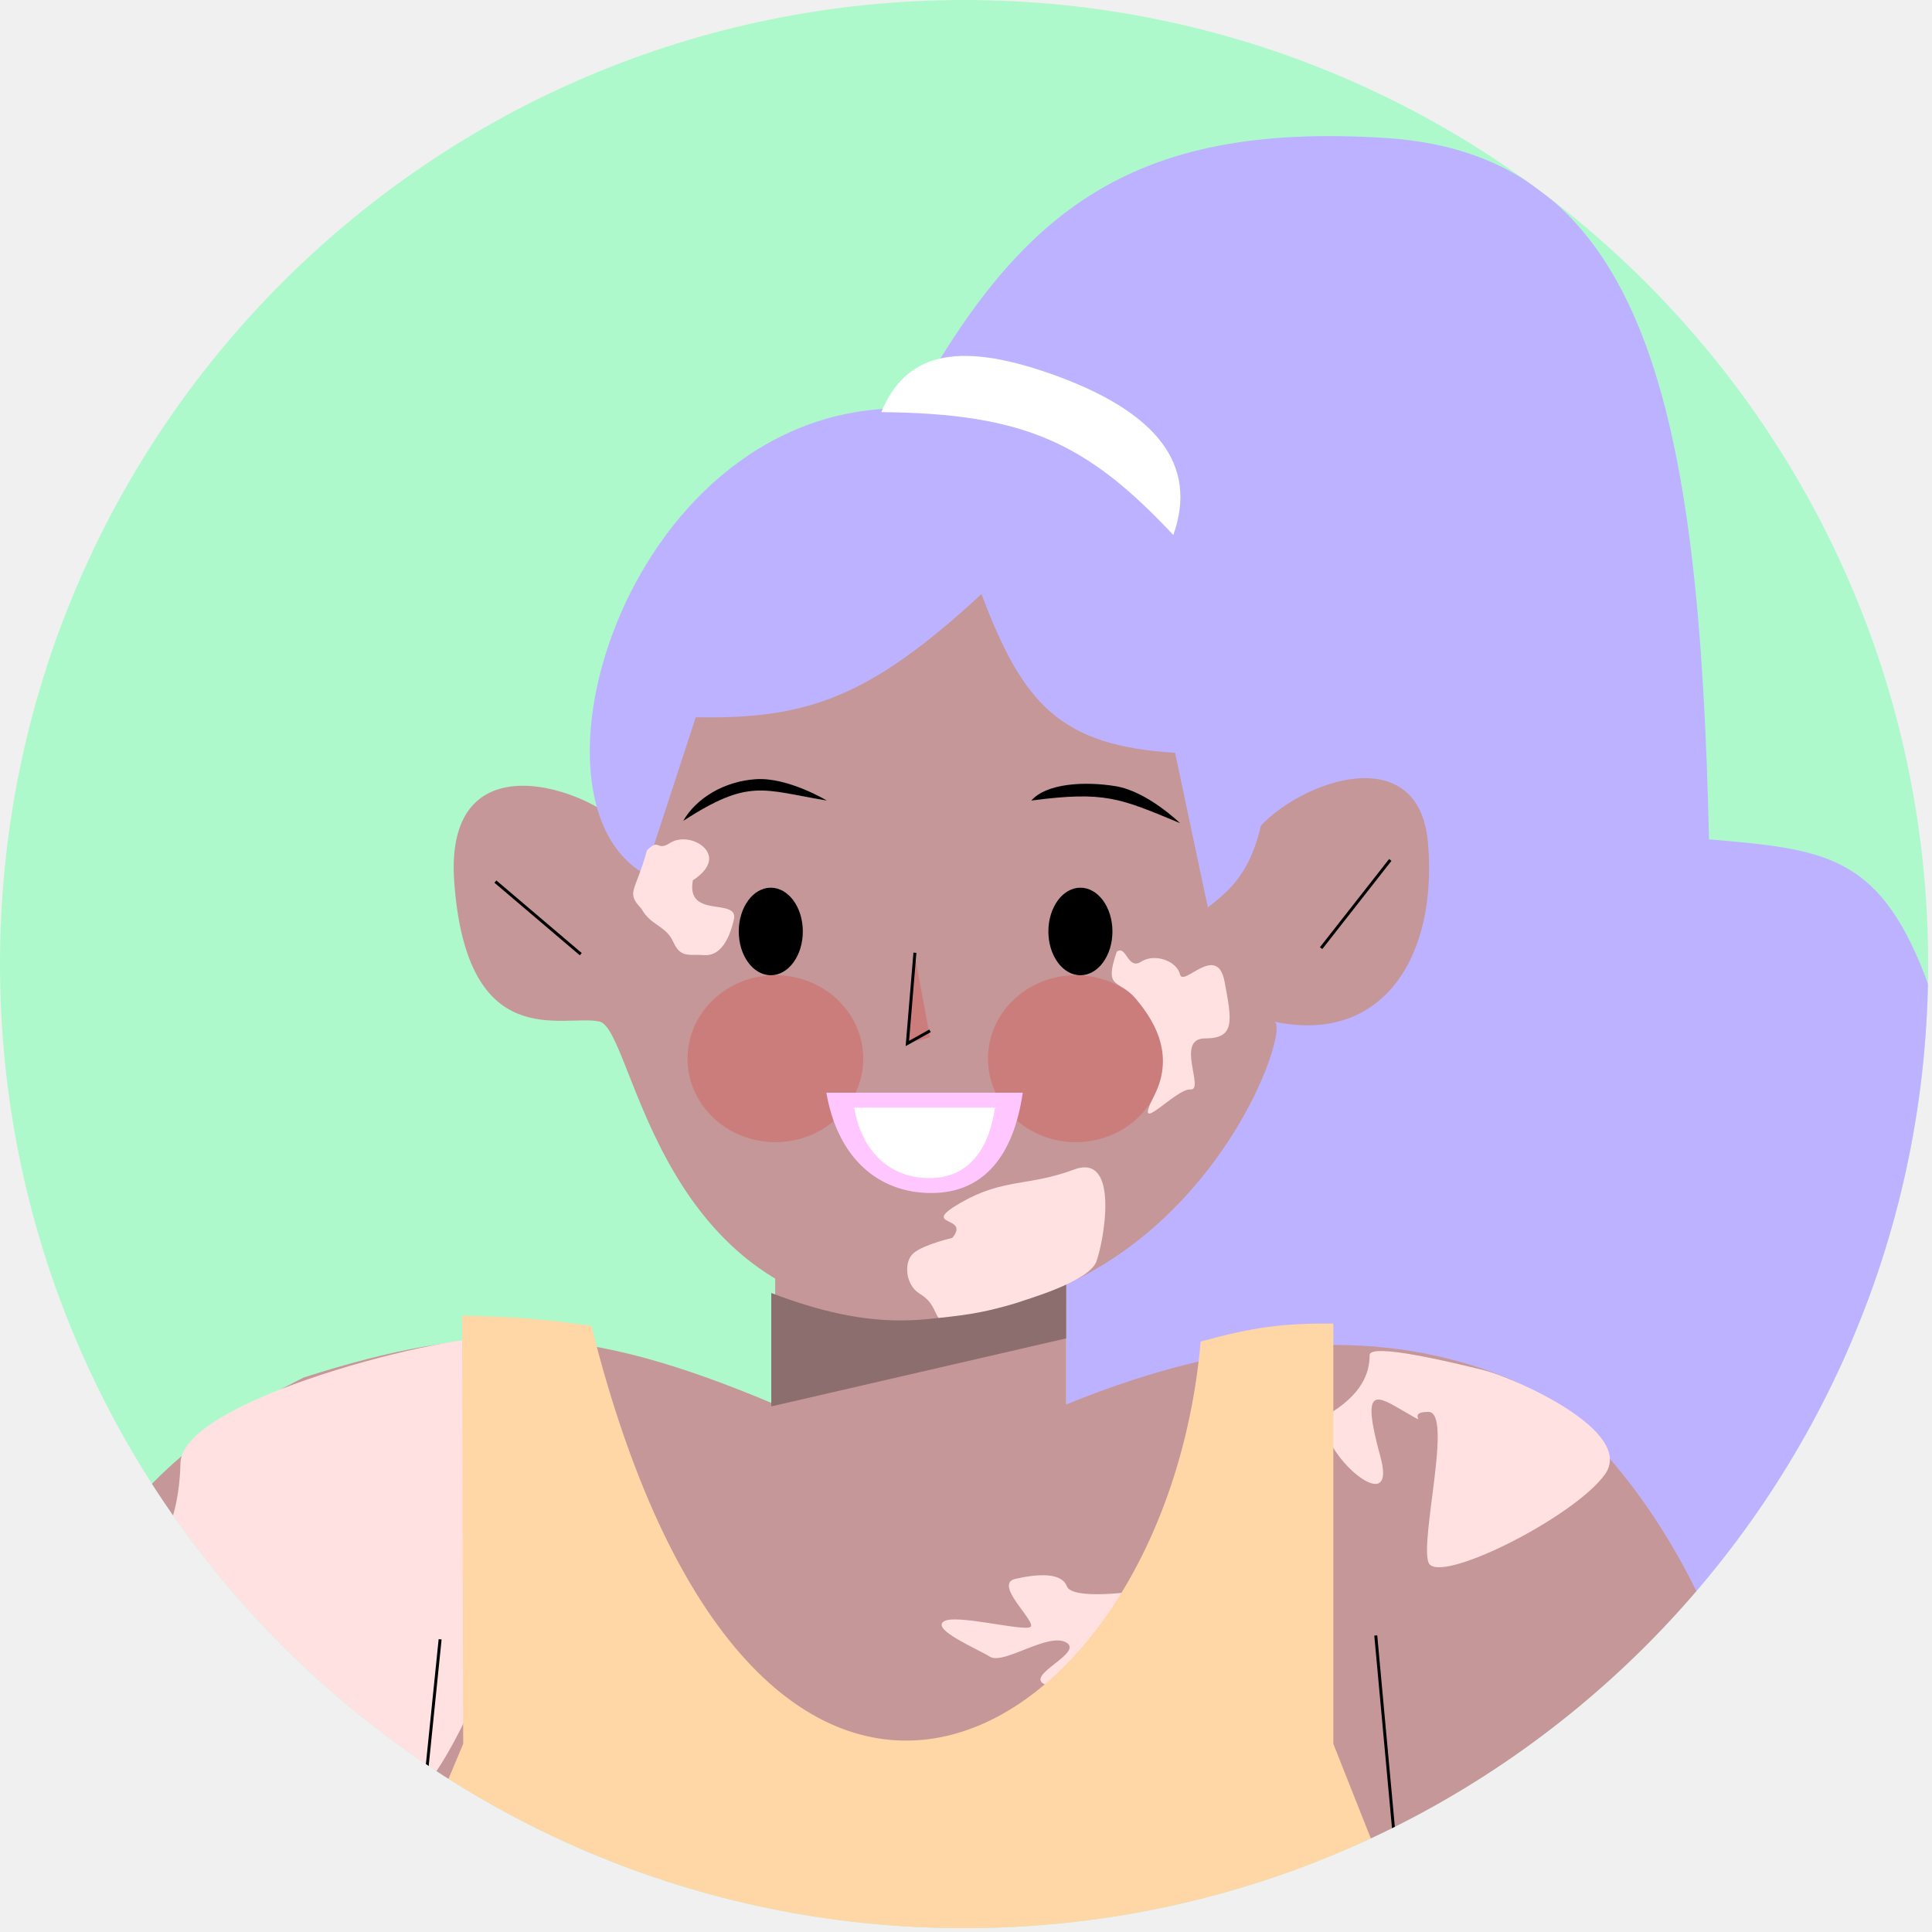
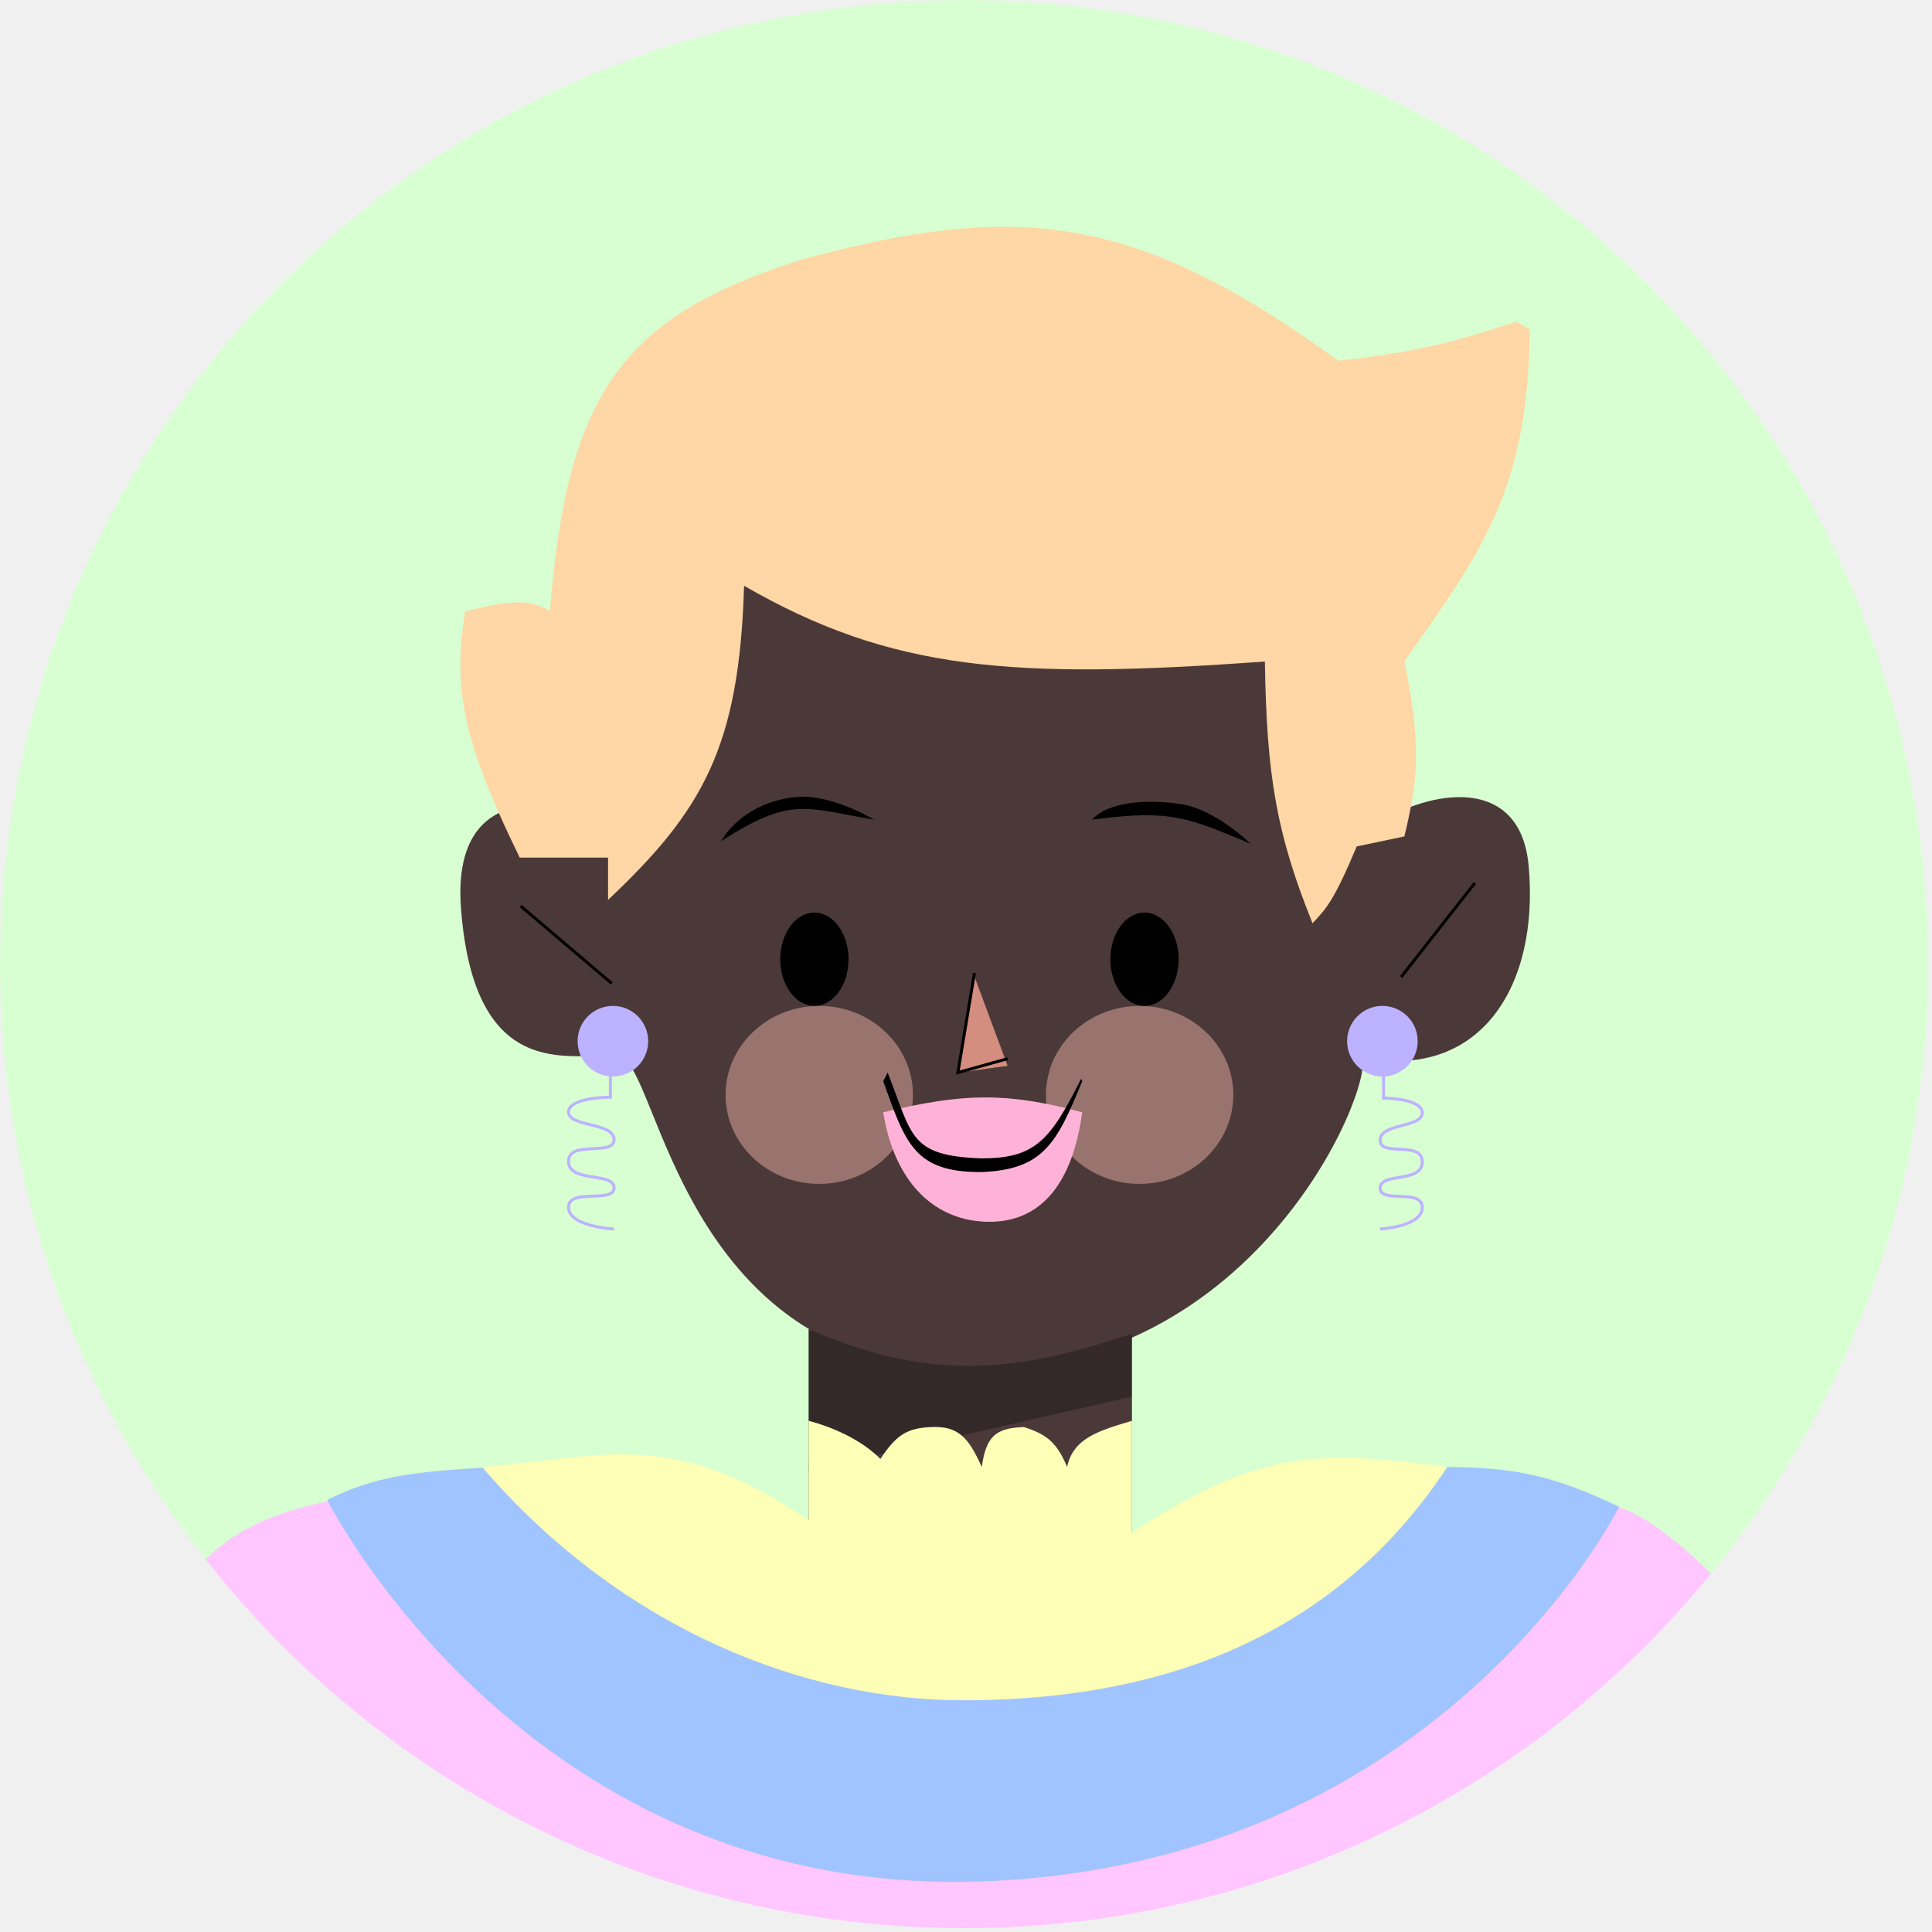
<svg xmlns="http://www.w3.org/2000/svg" width="325" height="325" viewBox="0 0 325 325" fill="none">
-   <circle cx="162.177" cy="162.177" r="162.177" fill="#82FFB4" fill-opacity="0.6" />
-   <mask id="mask0_459_3416" style="mask-type:alpha" maskUnits="userSpaceOnUse" x="0" y="0" width="325" height="325">
+   <mask id="mask0_1645_8648" style="mask-type:alpha" maskUnits="userSpaceOnUse" x="0" y="0" width="325" height="325">
    <circle cx="162.177" cy="162.177" r="162.177" fill="#D9D9D9" />
  </mask>
-   <g mask="url(#mask0_459_3416)">
-     <path d="M233.333 23.23C189.51 20.349 171.119 36.071 152.635 69.875L179.346 219.415V244.219L300.849 324.353C313.209 316.188 320.238 316.648 325.788 295.537C331.837 272.53 326.612 259.893 307.084 237.186C319.752 203.136 331.489 183.672 323.651 163.706C315.813 143.741 306.727 142.84 287.488 141.194C285.885 69.54 277.156 26.112 233.333 23.23Z" fill="#BDB2FF" />
-     <path d="M76.416 148.453C74.462 122.22 102.551 134.168 105.471 140.117C105.174 98.633 120.567 76.318 158.768 76.318C197.467 76.318 209.813 106.596 209.971 141.747C214.659 132.946 238.531 122.535 240.21 141.747C241.883 160.888 232.634 175.711 214.409 171.876C217.427 173.515 200.71 220.484 155.888 221.312C110.179 222.157 106.897 173.106 100.81 171.833C94.724 170.561 78.576 177.452 76.416 148.453Z" fill="#C59798" />
-     <path d="M130.4 236.261V213.692C147.937 220.22 158.974 222.007 179.347 213.692V225.139V236.261C209.606 223.913 233.367 223.702 253.319 231.711C273.271 239.719 299.815 280.307 297.499 324.353H-0.001C3.938 276.69 13.894 250.094 51.126 231.711C80.805 222.238 98.094 222.61 130.4 236.261Z" fill="#C59798" />
-     <ellipse cx="130.438" cy="178.094" rx="14.778" ry="14.039" fill="#CB7D7B" />
-     <ellipse cx="180.975" cy="178.094" rx="14.778" ry="14.039" fill="#CB7D7B" />
-     <path d="M129.742 236.586V217.507C149.114 224.889 159.975 222.804 179.349 215.599V225.139L129.742 236.586Z" fill="#8C6E6F" />
-     <path d="M117.039 120.661C135.409 120.957 145.872 117.728 165.107 99.931C172.06 118.478 178.386 125.457 197.669 126.635L203.182 152.636C209.118 148.171 212.684 143.731 213.691 126.635C213.691 126.635 210.763 102.917 195.429 87.106C180.096 71.294 169.955 68.686 155.459 68.835C106.955 65.069 85.487 133.833 108.425 147.014L117.039 120.661Z" fill="#BDB2FF" />
-     <path d="M177.407 63.112C160.207 56.898 152.159 59.98 148.247 69.327C172.446 69.542 182.885 74.561 197.375 89.993C201.579 78.201 194.608 69.325 177.407 63.112Z" fill="white" />
-     <ellipse cx="129.663" cy="156.69" rx="5.388" ry="7.363" fill="black" />
-     <ellipse cx="181.745" cy="156.69" rx="5.388" ry="7.363" fill="black" />
-     <path d="M156.451 174.5L153.809 160.268L152.635 175.532L156.451 174.5Z" fill="#CB7D7B" />
-     <path d="M153.907 160.268L152.635 175.532L156.451 173.402" stroke="black" stroke-width="0.5" />
-     <path d="M114.938 138.078C126.073 130.895 128.228 132.87 139.088 134.666C139.088 134.666 132.538 130.715 127.151 131.074C121.763 131.433 117.094 134.307 114.938 138.078Z" fill="black" />
-     <path d="M173.489 134.666C185.881 133.049 188.333 134.249 198.501 138.466C198.501 138.466 193.021 133.13 187.692 132.255C182.364 131.381 176.004 131.792 173.489 134.666Z" fill="black" />
-     <path d="M83.331 148.298L97.698 160.51" stroke="black" stroke-width="0.5" />
-     <path d="M233.873 144.658L222.236 159.495" stroke="black" stroke-width="0.5" />
-     <path d="M172.05 183.808H139.005C140.914 194.832 147.752 200.69 156.661 200.69C165.57 200.69 170.524 194.305 172.05 183.808Z" fill="#FFC6FF" />
-     <path d="M167.385 186.322H143.679C145.048 194.062 149.954 198.175 156.345 198.175C162.737 198.175 166.29 193.692 167.385 186.322Z" fill="white" />
-     <path d="M184.446 212.185C183.185 215.677 172.257 218.686 170.976 219.189C166.326 220.57 163.479 221.139 157.866 221.703C157.028 220.386 156.968 219.009 154.633 217.572C152.299 216.136 151.939 212.185 153.735 210.748C155.531 209.311 160.201 208.234 160.201 208.234C163.352 204.409 154.454 206.438 161.637 202.307C168.821 198.177 172.952 199.613 180.674 196.74C188.397 193.866 185.706 208.692 184.446 212.185Z" fill="#FFE1E2" />
-     <path d="M190.597 267.739C190.597 267.739 180.909 284.322 177.308 283.755C170.124 282.625 182.458 278.303 179.463 276.36C176.468 274.416 168.867 280.131 166.532 278.694C164.197 277.258 156.892 274.237 158.688 272.8C160.484 271.363 172.322 274.531 173.357 273.666C174.391 272.8 166.971 266.439 170.842 265.584C174.714 264.729 178.565 264.507 179.463 266.841C180.361 269.176 190.597 267.739 190.597 267.739Z" fill="#FFE1E2" />
-     <path d="M113.255 158.451C112.002 155.661 109.465 155.721 107.938 152.92C105.224 149.985 106.861 150.226 108.836 143.043C110.991 140.887 110.395 143.297 112.699 141.811C115.003 140.325 118.722 141.706 119.243 143.946C119.764 146.186 116.558 148.071 116.558 148.071C115.301 154.718 124.346 150.856 123.446 154.718C122.546 158.579 120.902 160.867 118.409 160.669C115.915 160.471 114.509 161.24 113.255 158.451Z" fill="#FFE1E2" />
-     <path d="M38.796 275.402C34.126 272.708 54.42 285.1 38.796 285.1C23.171 285.1 14.302 270.794 19.994 267.172C25.686 263.549 30.064 257.695 30.355 246.129C30.646 234.562 82.114 222.818 83.694 225.475C85.274 228.133 83.155 270.373 83.694 273.247C84.233 276.12 69.388 322.243 48.673 306.112C27.959 289.981 47.839 292.849 48.673 285.1C49.507 277.351 43.465 278.096 38.796 275.402Z" fill="#FFE1E2" />
-     <path d="M236.342 237.508C231.673 234.814 228.799 232.659 232.212 245.05C235.624 257.442 218.438 241.13 224.13 237.508C229.822 233.885 230.395 230.091 230.395 227.955C230.395 225.82 244.603 229.246 249.632 230.503C254.661 231.761 275.314 240.777 269.926 248.103C264.538 255.43 241.73 266.781 240.293 262.83C238.857 258.879 244.424 237.508 240.293 237.508C236.163 237.508 241.012 240.201 236.342 237.508Z" fill="#FFE1E2" />
-     <path d="M194.145 184.348C197.916 176.985 193.635 170.973 190.763 167.671C188.049 164.736 185.704 166.389 187.859 160.103C189.476 158.846 189.653 163.261 191.957 161.775C194.26 160.29 197.979 161.671 198.5 163.911C199.021 166.151 204.741 158.487 205.998 165.132C207.255 171.777 207.794 174.682 202.704 174.682C197.614 174.682 202.745 183.468 200.251 183.27C197.758 183.073 190.373 191.711 194.145 184.348Z" fill="#FFE1E2" />
-     <path d="M99.477 223.024C91.147 221.874 86.394 221.477 77.729 221.323L77.918 293.349L64.869 324.353H236.585L224.293 293.349V222.646C215.723 222.594 210.843 223.237 201.977 225.671C195.929 294.376 127.552 334.925 99.477 223.024Z" fill="#FFD6A5" />
-     <path d="M235.88 323.512L231.43 275.118" stroke="black" stroke-width="0.5" />
-     <path d="M69.104 324.096L74.037 275.761" stroke="black" stroke-width="0.5" />
+   <g mask="url(#mask0_1645_8648)">
+     <circle cx="162.177" cy="162.177" r="162.177" fill="#D8FFD1" />
+     <path d="M77.548 152.833C75.406 124.825 106.206 137.582 109.408 143.933C109.083 99.642 125.961 75.817 167.85 75.817C210.284 75.817 223.823 108.144 223.995 145.673C229.136 136.277 255.312 125.161 257.153 145.673C258.987 166.109 248.846 181.936 228.862 177.842C232.171 179.592 213.84 229.739 164.692 230.623C114.57 231.525 110.972 179.154 104.298 177.796C97.623 176.437 79.917 183.794 77.548 152.833Z" fill="#4B3939" />
+     <ellipse cx="137.813" cy="184.184" rx="15.757" ry="14.969" fill="#E8B0A4" fill-opacity="0.5" />
+     <ellipse cx="191.707" cy="184.184" rx="15.757" ry="14.969" fill="#E8B0A4" fill-opacity="0.5" />
+     <path d="M190.419 234.819V259.924H136.023V245.956L190.419 234.819Z" fill="#4B3939" />
+     <path d="M136.023 247.372V223.567C156.945 232.728 171.59 230.636 190.419 224.36V234.923L136.023 247.372Z" fill="#342929" />
+     <ellipse cx="136.996" cy="161.363" rx="5.745" ry="7.851" fill="black" />
+     <ellipse cx="192.528" cy="161.363" rx="5.745" ry="7.851" fill="black" />
+     <path d="M169.5 179.295L163.707 163.688L161.132 180.426L169.5 179.295Z" fill="#D38E7F" />
+     <path d="M163.921 163.688L161.132 180.426L169.5 178.09" stroke="black" stroke-width="0.5" />
+     <path d="M121.294 141.516C133.166 133.856 135.464 135.962 147.043 137.877C147.043 137.877 140.06 133.665 134.315 134.048C128.571 134.431 123.592 137.494 121.294 141.516Z" fill="black" />
+     <path d="M183.72 137.878C196.932 136.154 199.547 137.434 210.388 141.93C210.388 141.93 204.545 136.241 198.863 135.308C193.182 134.375 186.4 134.814 183.72 137.878Z" fill="black" />
+     <path d="M87.591 152.414L102.91 165.435" stroke="black" stroke-width="0.5" />
+     <path d="M248.104 148.531L235.697 164.352" stroke="black" stroke-width="0.5" />
+     <path d="M182.046 187.115C169.43 183.719 162.086 183.828 148.572 187.115C150.506 199.14 157.433 205.53 166.458 205.53C175.483 205.53 180.5 198.565 182.046 187.115Z" fill="#FFB2D7" />
+     <path d="M262.792 349.774L257.744 302.3" stroke="black" stroke-width="0.5" />
+     <path d="M59.895 349.737L65.301 301.34" stroke="black" stroke-width="0.5" />
+     <path d="M165.123 197.161C153.843 197.23 152.348 192.405 148.572 181.889L149.316 180.424C153.516 190.998 152.85 194.441 165.123 194.859C174.05 194.859 176.653 191.931 181.86 181.47L182.046 181.889C177.769 192.349 175.493 196.745 165.123 197.161Z" fill="black" />
+     <path d="M232.74 180.895V184.724C232.74 184.724 239.25 184.724 239.25 187.214C239.25 189.703 232.165 188.937 232.165 191.809C232.165 194.682 239.25 191.809 239.25 195.448C239.25 199.086 232.165 197.171 232.165 199.852C232.165 202.533 239.25 199.852 239.25 203.107C239.25 206.363 232.165 206.746 232.165 206.746" stroke="#BDB2FF" stroke-width="0.5" />
+     <circle cx="232.548" cy="175.151" r="5.936" fill="#BDB2FF" />
+     <path d="M102.677 180.706V184.564C102.677 184.564 95.638 184.564 95.638 187.072C95.638 189.579 103.298 188.808 103.298 191.701C103.298 194.595 95.638 191.701 95.638 195.367C95.638 199.032 103.298 197.103 103.298 199.803C103.298 202.504 95.638 199.803 95.638 203.083C95.638 206.362 103.298 206.748 103.298 206.748" stroke="#BDB2FF" stroke-width="0.5" />
+     <circle cx="103.1" cy="175.151" r="5.936" fill="#BDB2FF" />
+     <path d="M125.167 98.537C124.359 125.662 118.228 136.339 102.286 151.384V144.262H87.424C77.197 123.355 76.366 115.13 78.232 102.847C85.589 101.043 89.142 100.609 92.508 102.847C95.436 65.055 105.555 53.179 134.358 43.815C170.968 33.752 190.95 35.815 225.097 60.681C237.035 59.383 243.589 57.935 255.018 54.123L257.365 55.434C257.016 82.716 249.214 92.742 236.244 111.28C239.15 125.279 238.532 131.187 236.244 140.702L228.226 142.388C224.364 151.591 223.102 152.842 220.795 155.319C214.745 140.284 213.073 130.581 212.777 111.28C170.518 114.338 150.008 112.872 125.167 98.537Z" fill="#FFD6A5" />
+     <path d="M163.035 349.978C86.057 353.041 30.524 266.296 30.524 266.296C33.588 264.573 36.652 256.148 55.418 252.509L163.035 301.531L271.801 253.467C278.695 254.807 292.135 268.09 293.823 272.233C293.823 272.233 240.014 346.914 163.035 349.978Z" fill="#FFC6FF" />
+     <path d="M165.718 316.469C88.739 319.533 55.037 252.32 55.037 252.32C63.307 248.236 69.364 247.591 83.186 246.767L165.718 268.022L242.697 246.767C255.265 246.776 261.7 248.415 272.378 253.469C272.378 253.469 242.697 313.406 165.718 316.469Z" fill="#A0C4FF" />
+     <path d="M148.106 245.426C144.839 242.118 139.899 240.02 136.024 239.004V249.465V255.741C112.963 240.018 101.639 245.127 81.085 246.766C105.189 274.817 136.425 286.021 161.894 286.021C187.362 286.021 221.54 280.116 243.468 246.766C221.864 243.916 211.898 243.761 190.419 257.834V239.004C184.946 240.646 180.529 241.884 179.511 246.766C177.815 242.794 176.248 241.31 172.234 240.064C167.237 240.199 165.879 241.882 165.149 246.766C162.848 241.637 161.103 239.832 156.532 240.064C152.615 240.253 150.749 241.37 148.106 245.426Z" fill="#FDFFB6" />
  </g>
</svg>
